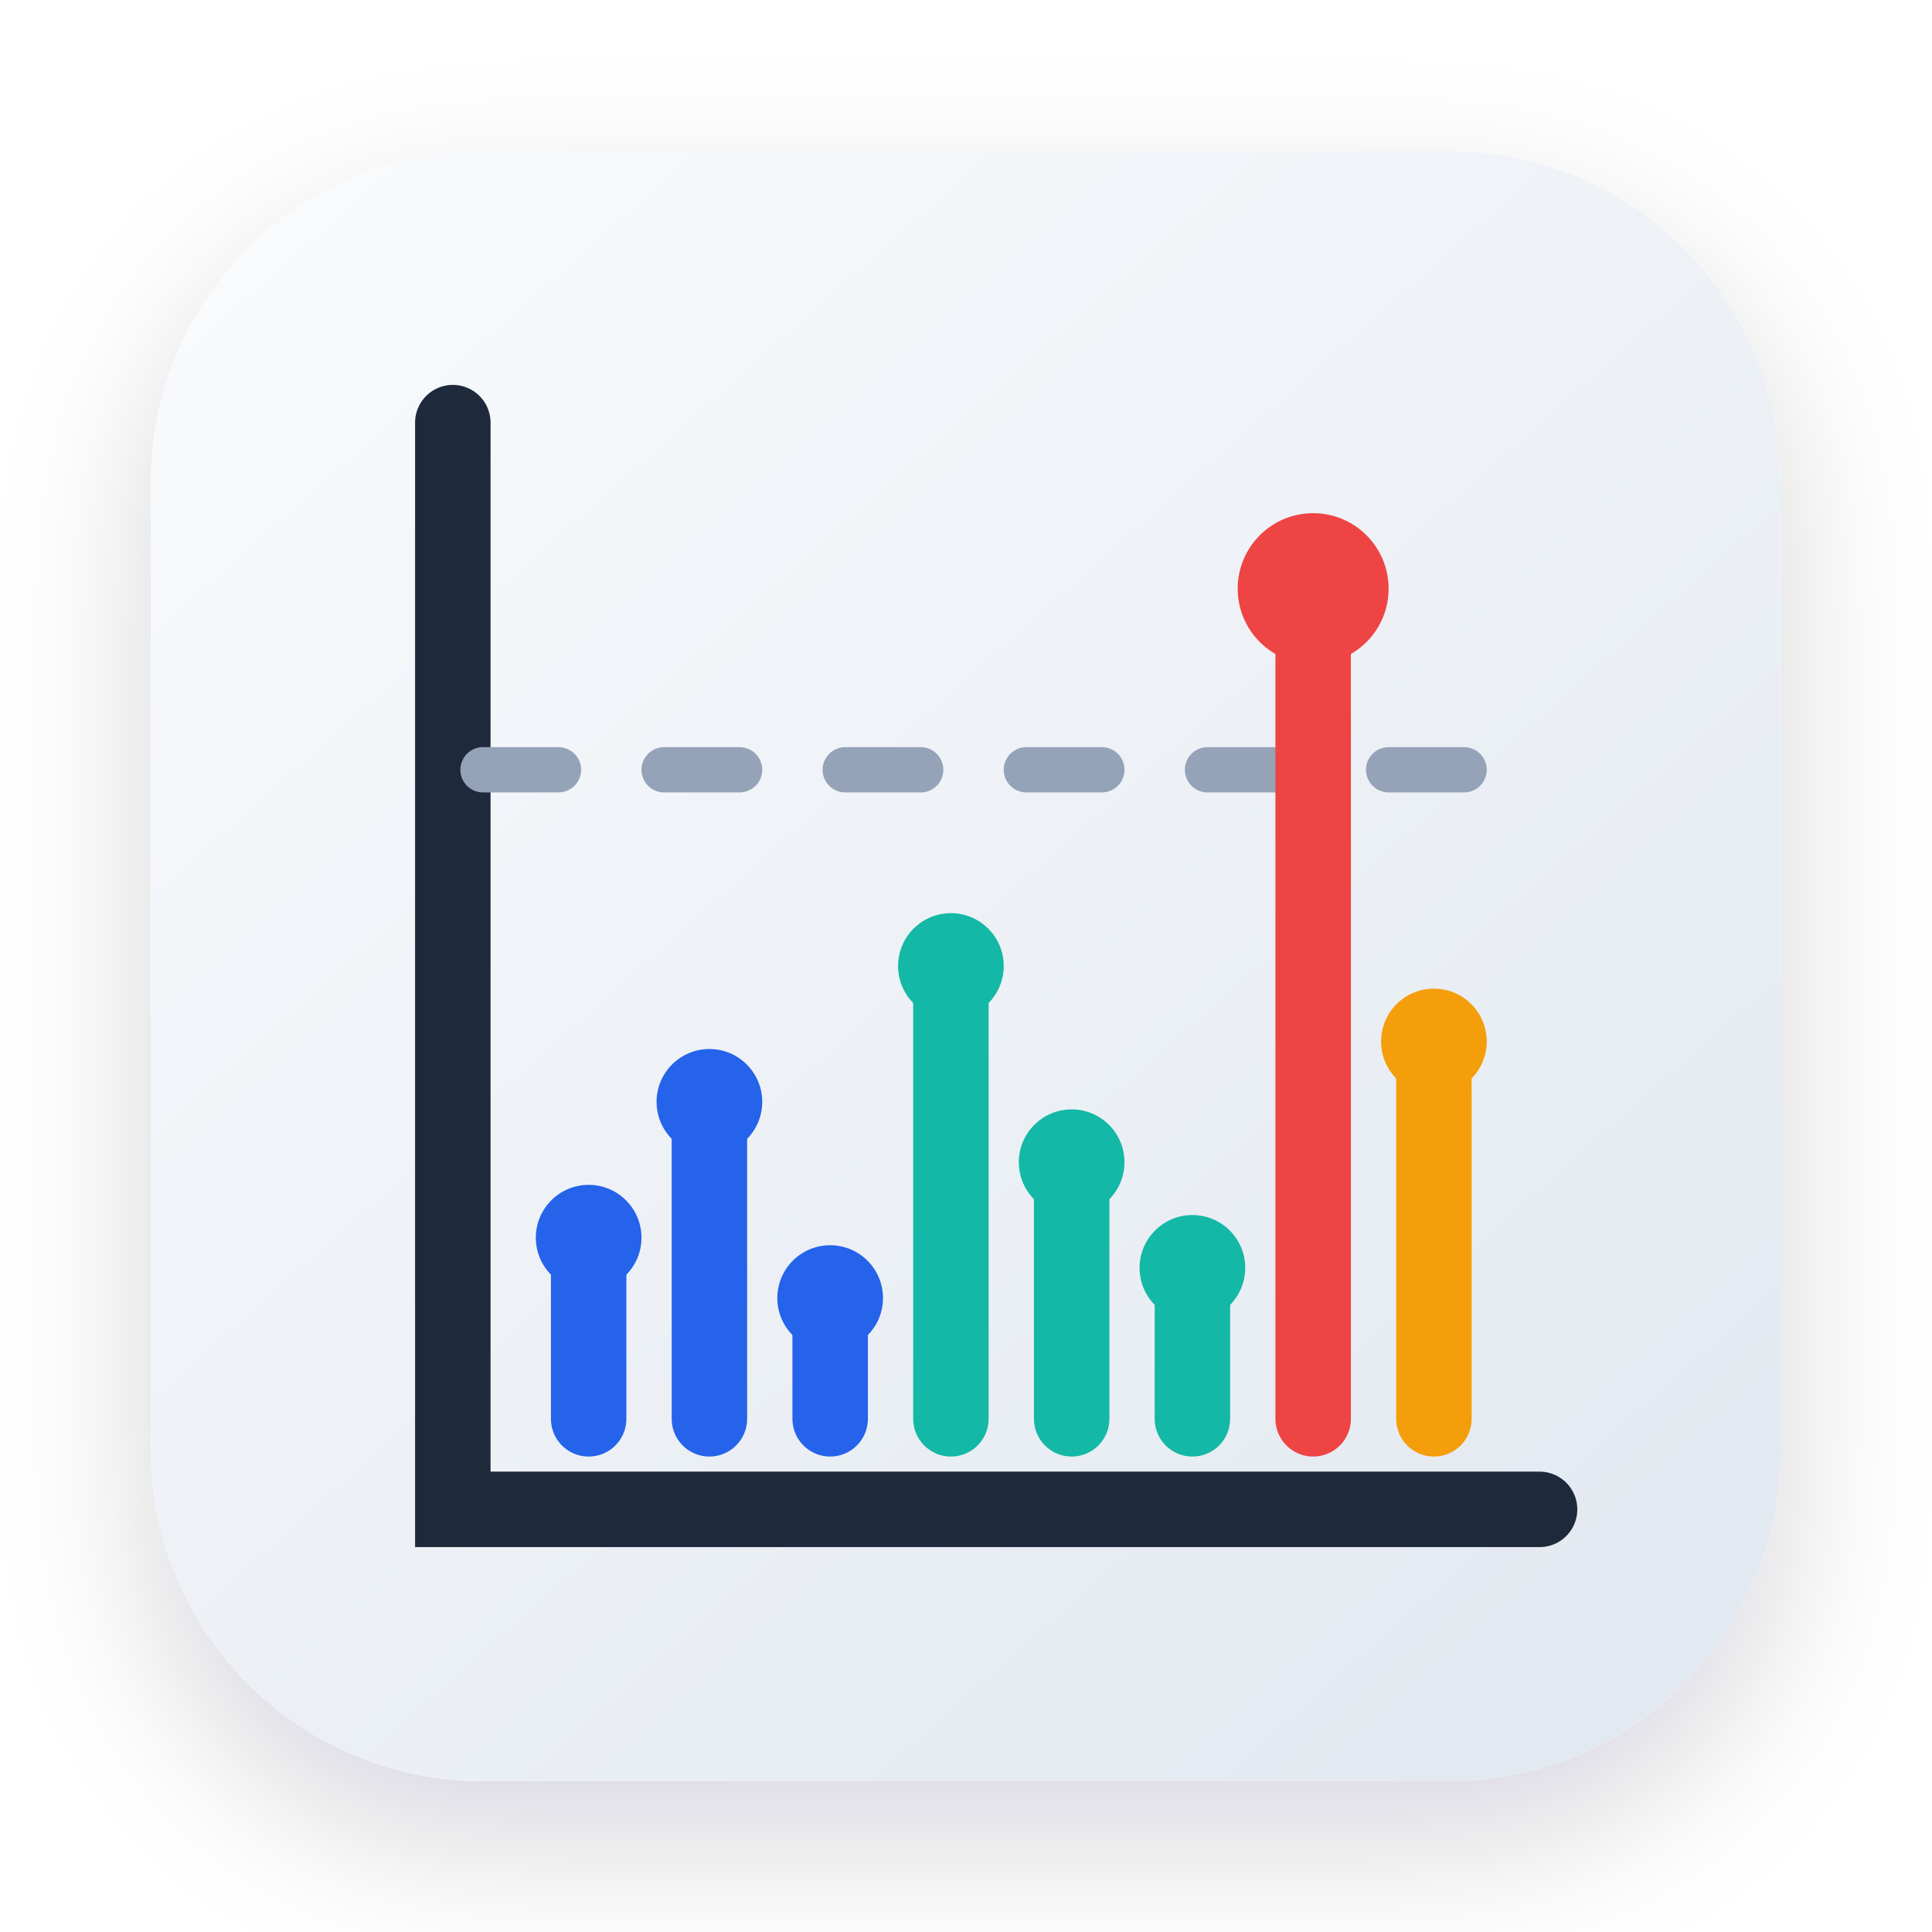
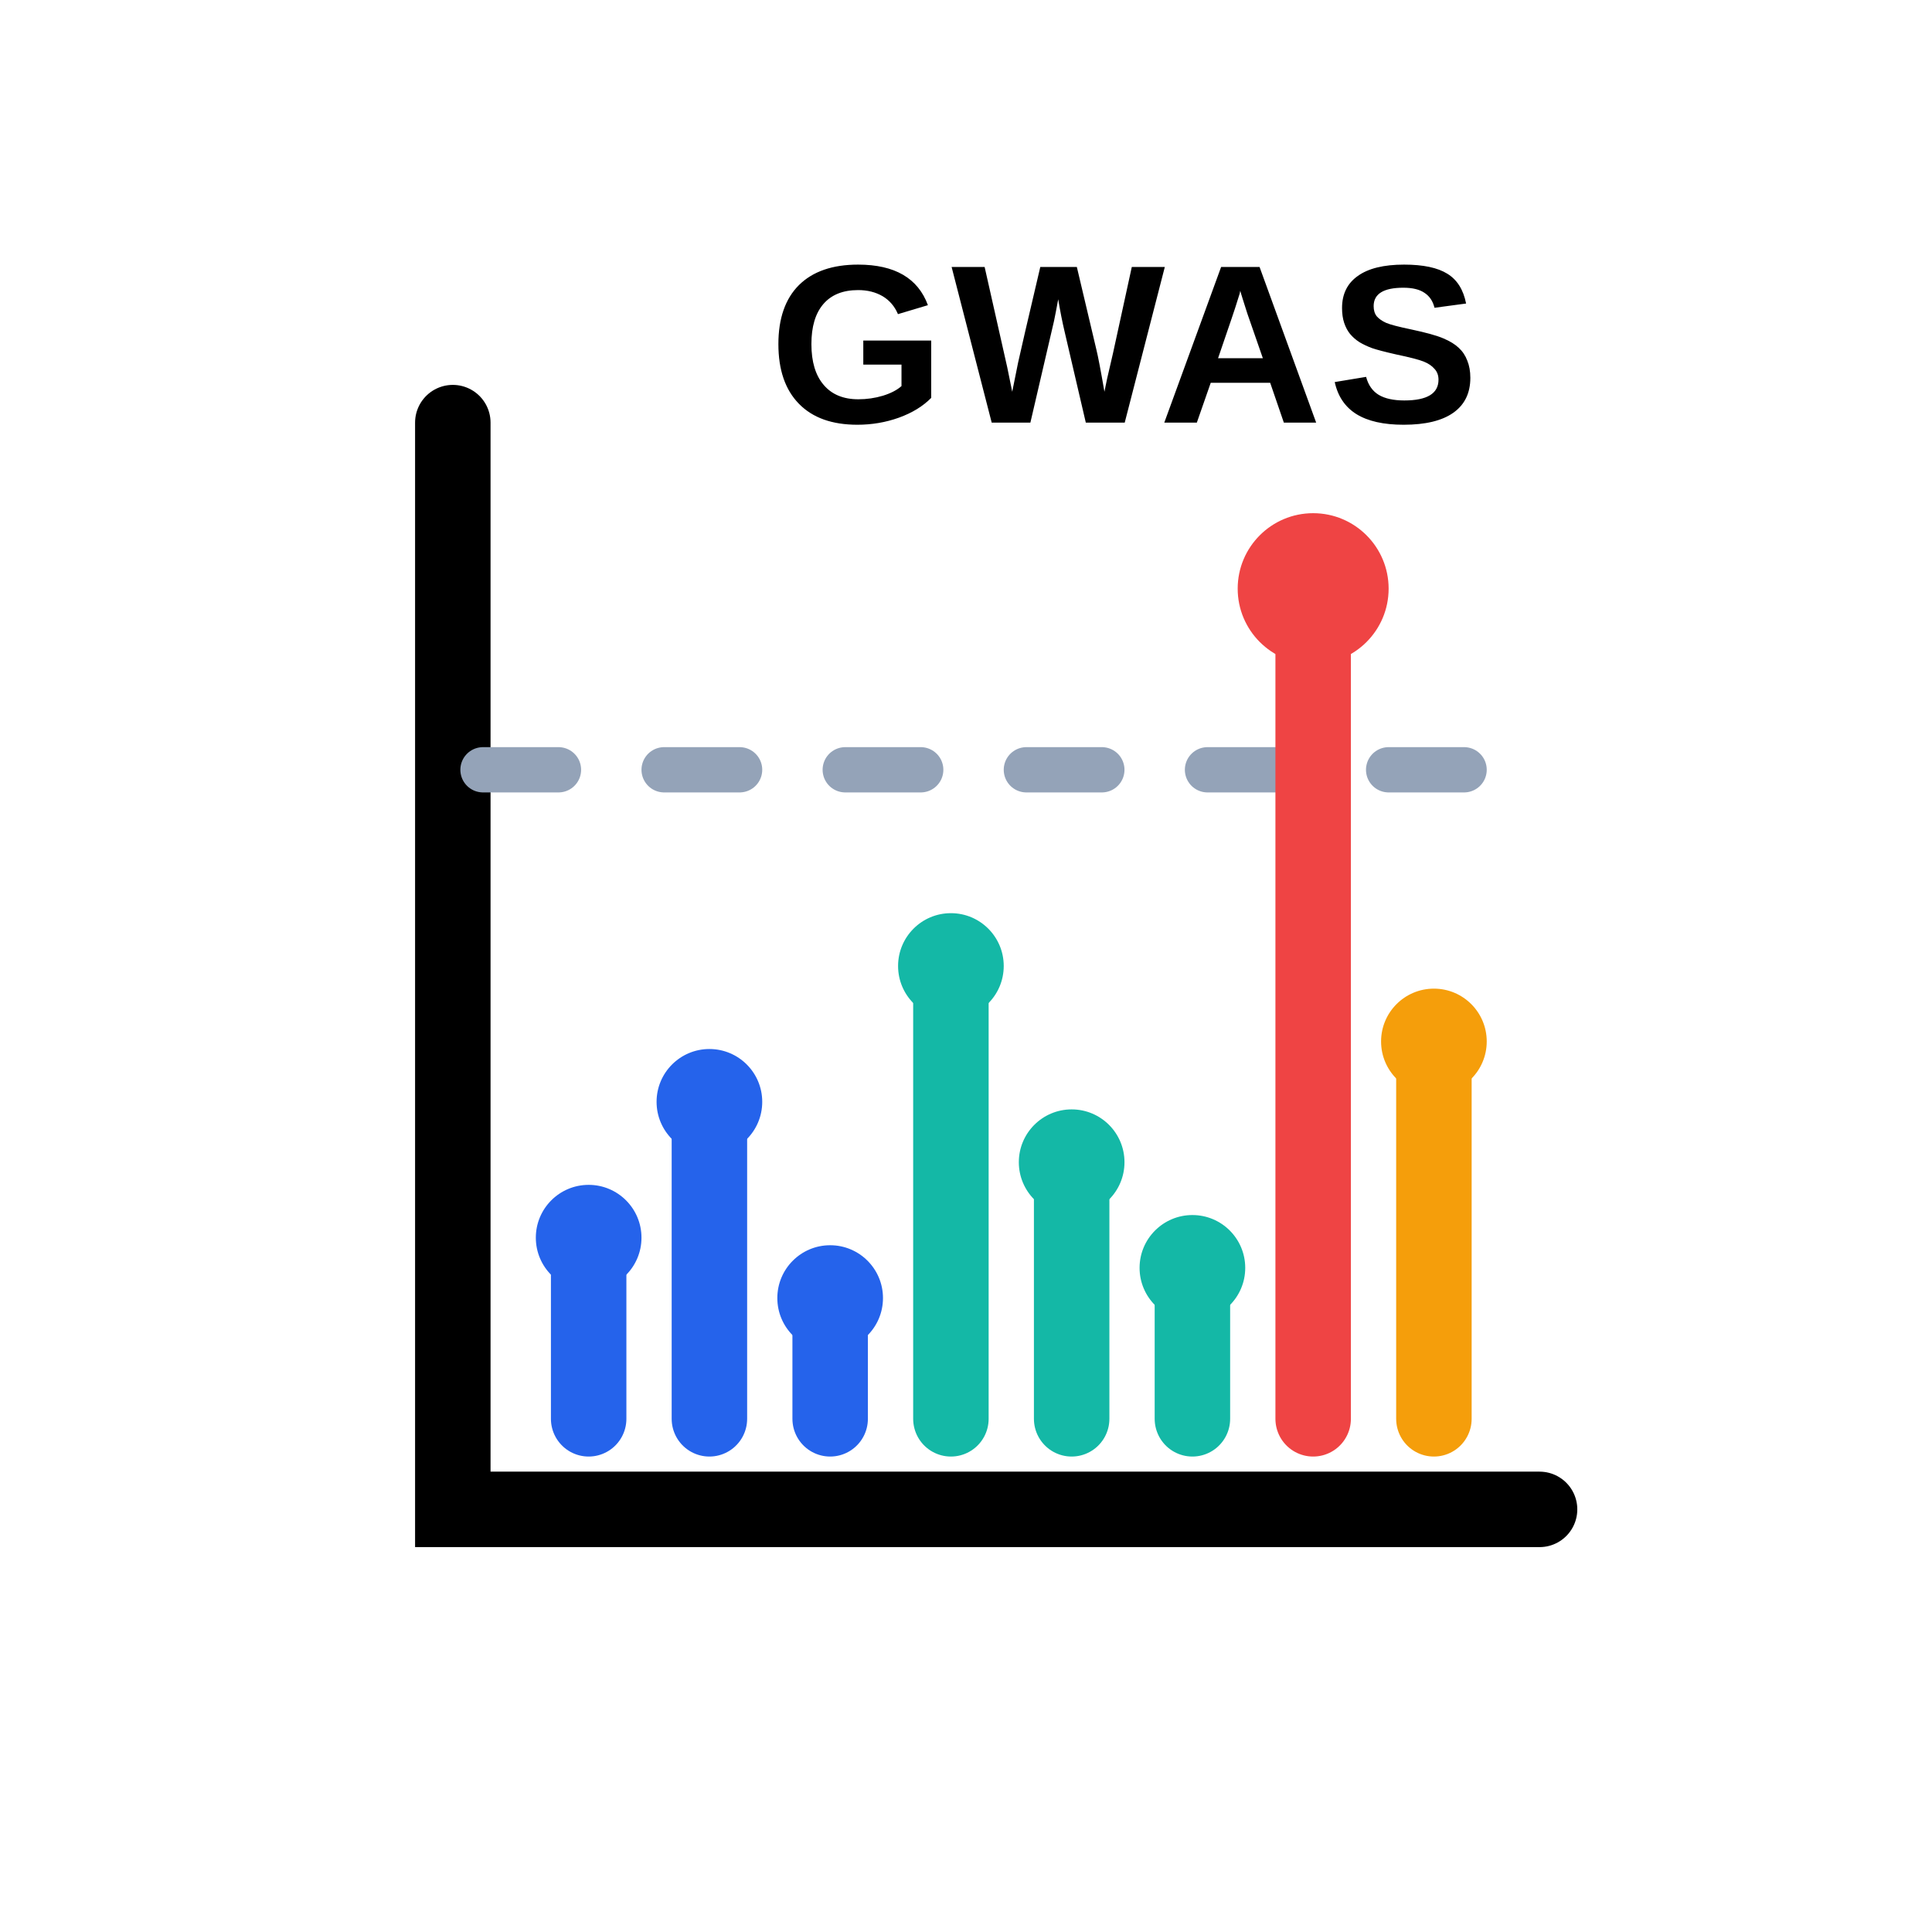
- <svg xmlns="http://www.w3.org/2000/svg" viewBox="0 0 128 128" role="img" aria-label="Manhattan plot logo">
-   <defs>
-     <linearGradient id="bg" x1="18" y1="14" x2="110" y2="118" gradientUnits="userSpaceOnUse">
-       <stop offset="0" stop-color="#F8FAFC" />
-       <stop offset="1" stop-color="#E2E8F0" />
-     </linearGradient>
-     <filter id="shadow" x="-20%" y="-20%" width="140%" height="140%">
-       <feDropShadow dx="0" dy="4" stdDeviation="5" flood-color="#0F172A" flood-opacity="0.16" />
-     </filter>
-   </defs>
-   <rect x="10" y="10" width="108" height="108" rx="22" fill="url(#bg)" filter="url(#shadow)" />
-   <path d="M30 28v72h72" fill="none" stroke="#1E293B" stroke-width="5" stroke-linecap="round" />
+ <svg xmlns="http://www.w3.org/2000/svg" viewBox="0 0 128 128" role="img" aria-label="GWAS Manhattan plot logo">
+   <path d="M30 28v72h72" fill="none" stroke="currentColor" stroke-width="5" stroke-linecap="round" />
  <path d="M32 51h68" fill="none" stroke="#94A3B8" stroke-width="3" stroke-linecap="round" stroke-dasharray="5 7" />
+   <text x="98" y="28" fill="currentColor" font-family="Arial, Helvetica, sans-serif" font-size="15" font-weight="700" text-anchor="end" letter-spacing=".4">GWAS</text>
  <g stroke-linecap="round" stroke-width="5">
    <path d="M39 94V82" stroke="#2563EB" />
    <path d="M47 94V73" stroke="#2563EB" />
    <path d="M55 94V86" stroke="#2563EB" />
    <path d="M63 94V64" stroke="#14B8A6" />
    <path d="M71 94V77" stroke="#14B8A6" />
    <path d="M79 94V84" stroke="#14B8A6" />
    <path d="M87 94V39" stroke="#EF4444" />
    <path d="M95 94V69" stroke="#F59E0B" />
  </g>
  <g>
    <circle cx="39" cy="82" r="3.5" fill="#2563EB" />
    <circle cx="47" cy="73" r="3.5" fill="#2563EB" />
    <circle cx="55" cy="86" r="3.5" fill="#2563EB" />
    <circle cx="63" cy="64" r="3.5" fill="#14B8A6" />
    <circle cx="71" cy="77" r="3.5" fill="#14B8A6" />
    <circle cx="79" cy="84" r="3.5" fill="#14B8A6" />
    <circle cx="87" cy="39" r="5" fill="#EF4444" />
    <circle cx="95" cy="69" r="3.5" fill="#F59E0B" />
  </g>
</svg>
